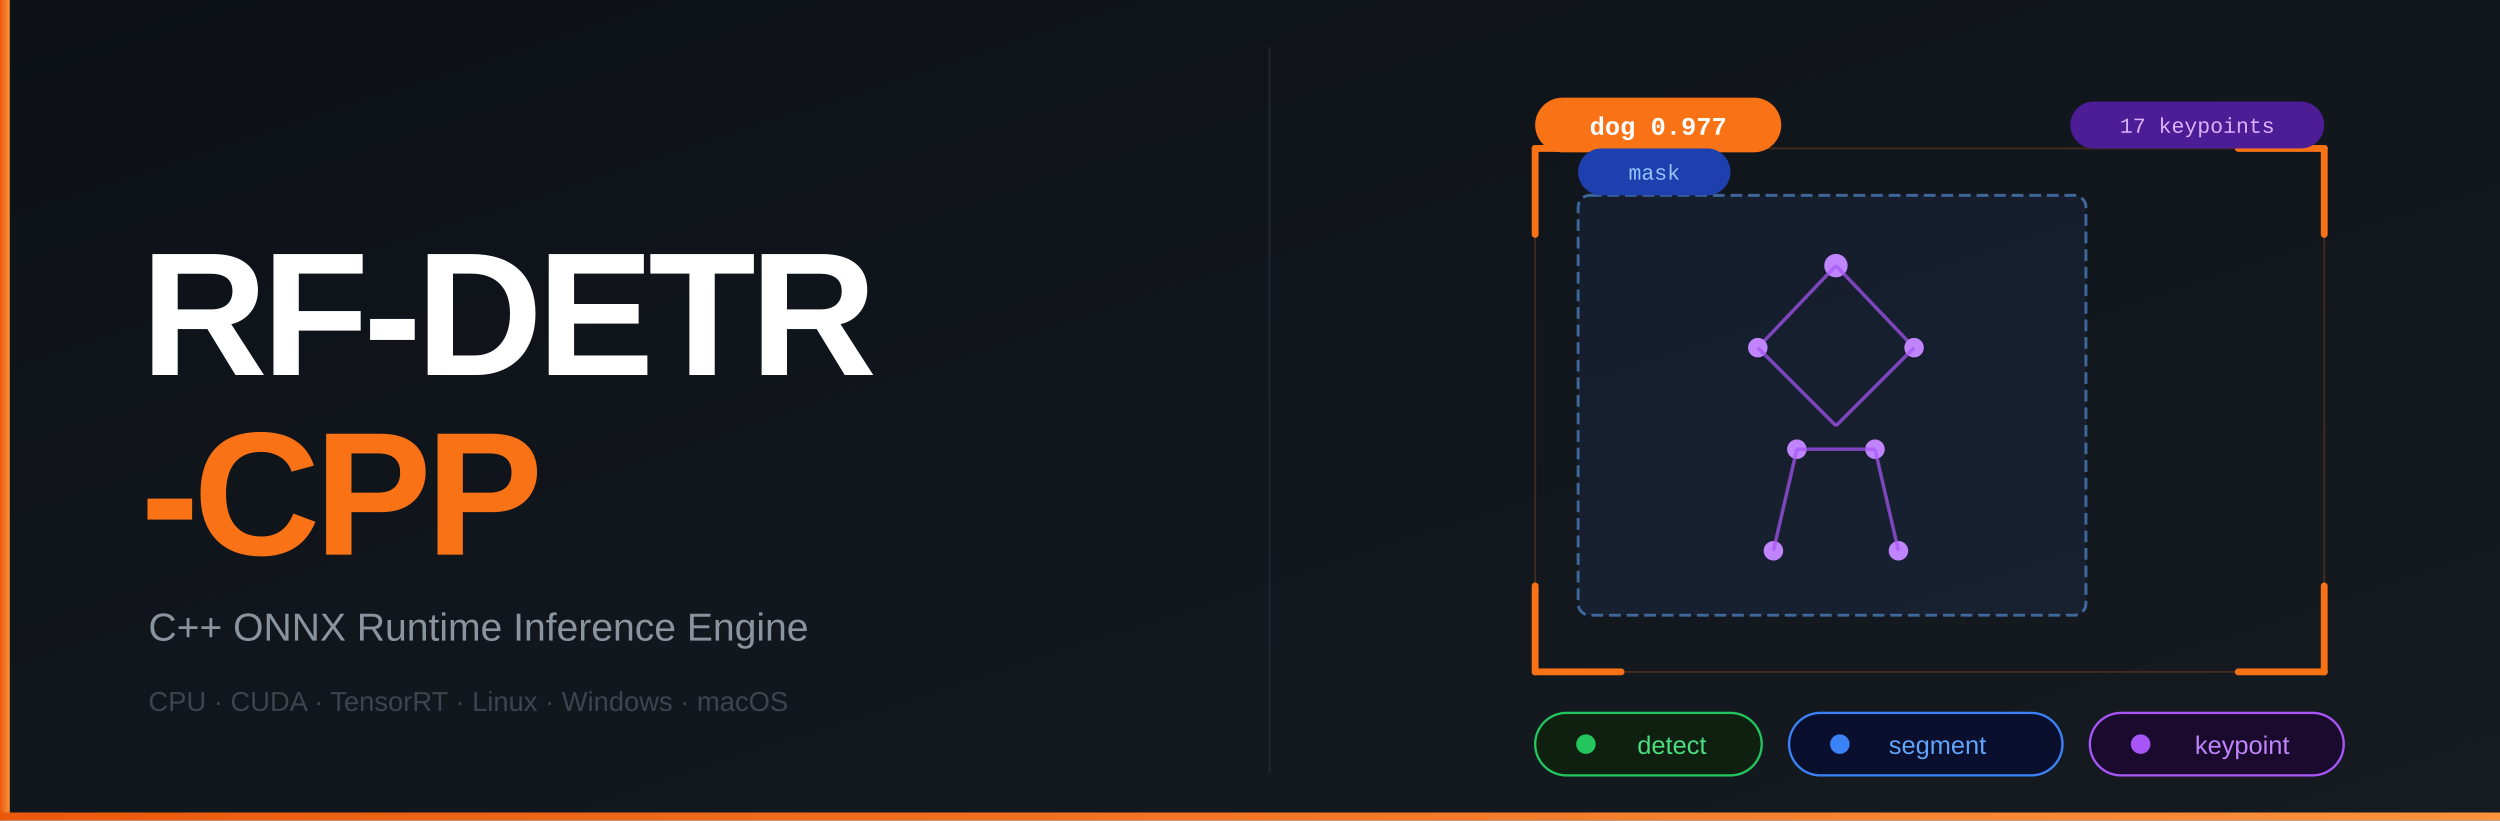
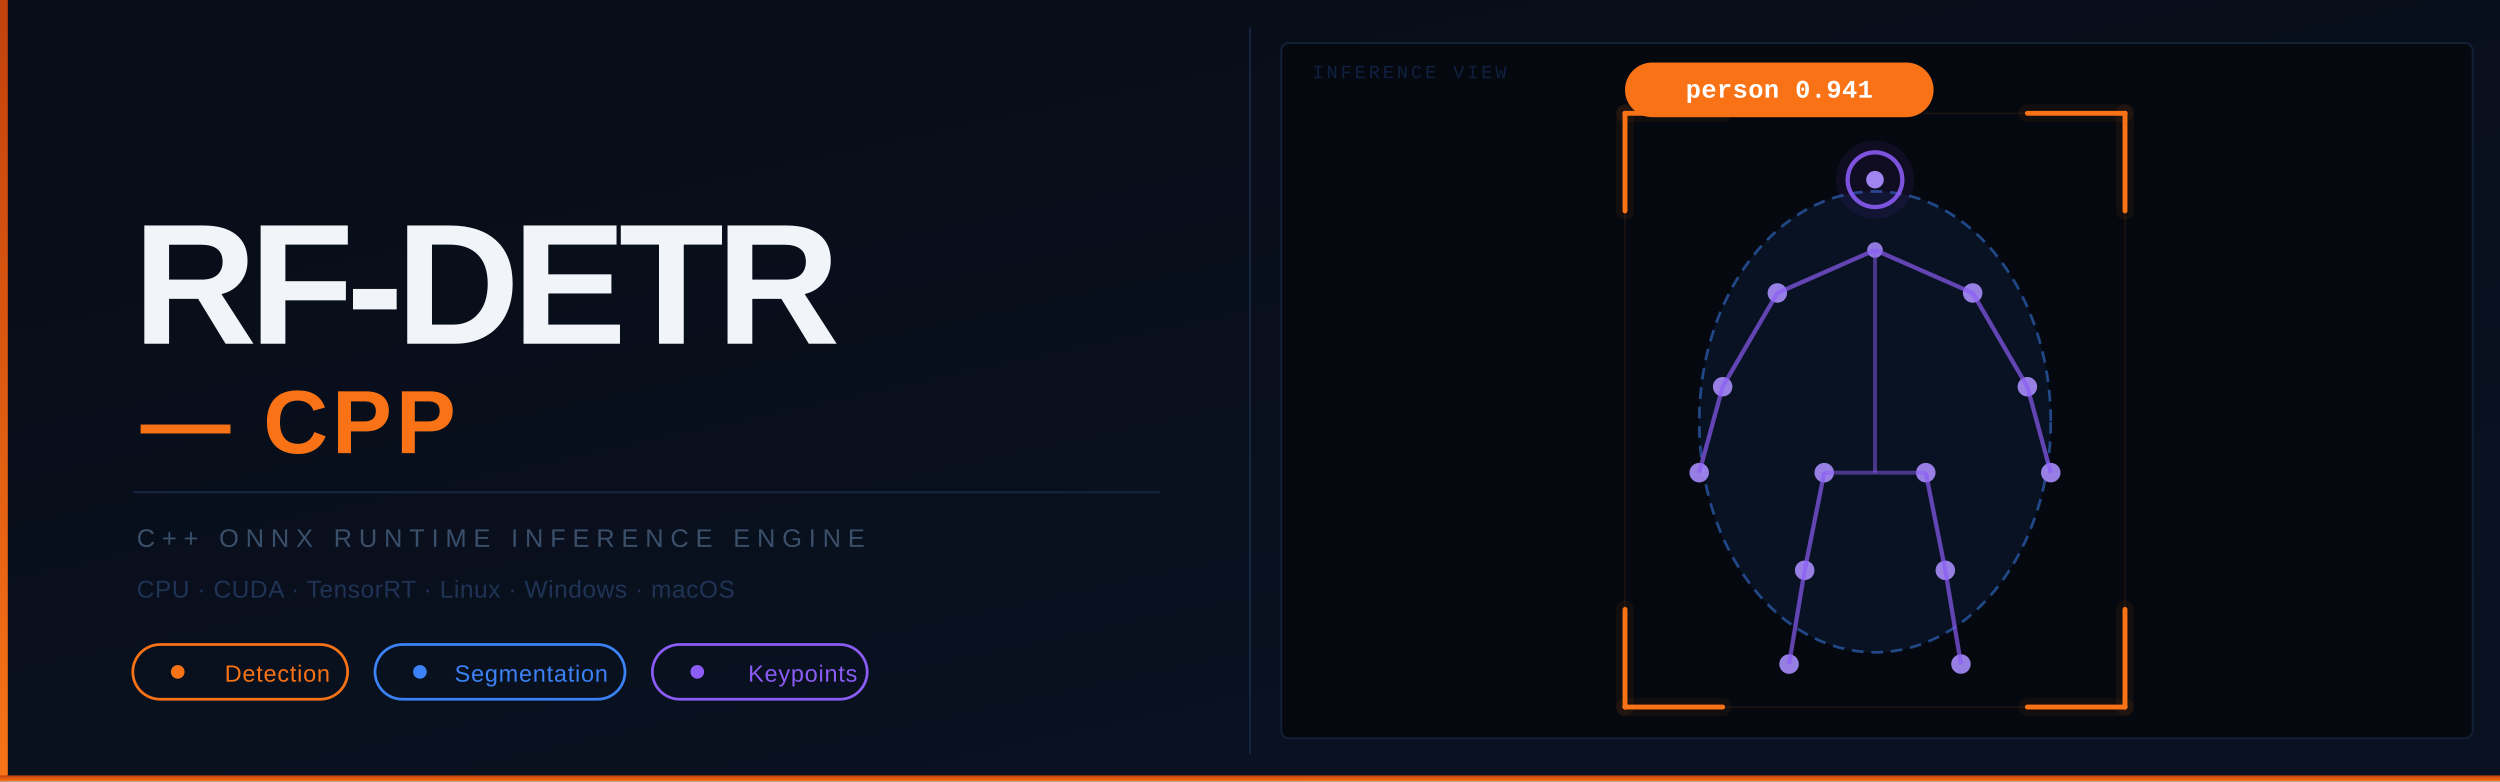
- <svg xmlns="http://www.w3.org/2000/svg" width="1280" height="420">
+ <svg xmlns="http://www.w3.org/2000/svg" width="1280" height="400">
  <defs>
-     <linearGradient id="bgGrad" x1="0%" y1="0%" x2="100%" y2="100%">
-       <stop offset="0%" stop-color="#0d1117" />
-       <stop offset="100%" stop-color="#161b22" />
+     <linearGradient id="bg" x1="0%" y1="0%" x2="70%" y2="100%">
+       <stop offset="0%" stop-color="#070c16" />
+       <stop offset="100%" stop-color="#0a1222" />
    </linearGradient>
-     <linearGradient id="orangeGrad" x1="0%" y1="0%" x2="100%" y2="0%">
-       <stop offset="0%" stop-color="#ea580c" />
-       <stop offset="100%" stop-color="#fb923c" />
+     <linearGradient id="accentV" x1="0%" y1="0%" x2="0%" y2="100%">
+       <stop offset="0%" stop-color="#c2410c" />
+       <stop offset="100%" stop-color="#f97316" />
    </linearGradient>
  </defs>
-   <rect width="1280" height="420" fill="url(#bgGrad)" />
-   <rect x="0" y="0" width="5" height="420" fill="url(#orangeGrad)" />
-   <text x="72" y="192" font-family="'Segoe UI', -apple-system, BlinkMacSystemFont, Arial, sans-serif" font-size="90" font-weight="700" letter-spacing="-3" fill="#ffffff">RF-DETR</text>
-   <text x="72" y="284" font-family="'Segoe UI', -apple-system, BlinkMacSystemFont, Arial, sans-serif" font-size="90" font-weight="700" letter-spacing="-3" fill="#f97316">-CPP</text>
-   <text x="76" y="328" font-family="'Segoe UI', Arial, sans-serif" font-size="20" fill="#8b949e">C++ ONNX Runtime Inference Engine</text>
-   <text x="76" y="364" font-family="'Segoe UI', Arial, sans-serif" font-size="14" fill="#3d444d">CPU · CUDA · TensorRT  ·  Linux · Windows · macOS</text>
-   <line x1="650" y1="24" x2="650" y2="396" stroke="#21262d" stroke-width="1" />
-   <line x1="786" y1="76" x2="830" y2="76" stroke="#f97316" stroke-width="3.5" stroke-linecap="round" />
-   <line x1="786" y1="76" x2="786" y2="120" stroke="#f97316" stroke-width="3.5" stroke-linecap="round" />
-   <line x1="1190" y1="76" x2="1146" y2="76" stroke="#f97316" stroke-width="3.5" stroke-linecap="round" />
-   <line x1="1190" y1="76" x2="1190" y2="120" stroke="#f97316" stroke-width="3.5" stroke-linecap="round" />
-   <line x1="786" y1="344" x2="830" y2="344" stroke="#f97316" stroke-width="3.5" stroke-linecap="round" />
-   <line x1="786" y1="344" x2="786" y2="300" stroke="#f97316" stroke-width="3.5" stroke-linecap="round" />
-   <line x1="1190" y1="344" x2="1146" y2="344" stroke="#f97316" stroke-width="3.5" stroke-linecap="round" />
-   <line x1="1190" y1="344" x2="1190" y2="300" stroke="#f97316" stroke-width="3.5" stroke-linecap="round" />
-   <rect x="786" y="76" width="404" height="268" rx="3" fill="none" stroke="#f97316" stroke-width="1" opacity="0.2" />
-   <rect x="786" y="50" width="126" height="28" rx="14" fill="#f97316" />
-   <text x="849" y="69" text-anchor="middle" font-family="'Courier New', Courier, monospace" font-size="13" font-weight="600" fill="#ffffff">dog  0.977</text>
-   <rect x="808" y="100" width="260" height="215" rx="6" fill="#3b82f6" opacity="0.08" />
-   <rect x="808" y="100" width="260" height="215" rx="6" fill="none" stroke="#60a5fa" stroke-width="1.5" stroke-dasharray="6 3" opacity="0.55" />
-   <rect x="808" y="76" width="78" height="24" rx="12" fill="#1e40af" />
-   <text x="847" y="92" text-anchor="middle" font-family="'Courier New', Courier, monospace" font-size="11" fill="#93c5fd">mask</text>
-   <circle cx="940" cy="136" r="6" fill="#c084fc" />
-   <line x1="940" y1="136" x2="900" y2="178" stroke="#a855f7" stroke-width="1.8" opacity="0.7" />
-   <line x1="940" y1="136" x2="980" y2="178" stroke="#a855f7" stroke-width="1.8" opacity="0.7" />
-   <circle cx="900" cy="178" r="5" fill="#c084fc" />
-   <circle cx="980" cy="178" r="5" fill="#c084fc" />
-   <line x1="900" y1="178" x2="940" y2="218" stroke="#a855f7" stroke-width="1.8" opacity="0.7" />
-   <line x1="980" y1="178" x2="940" y2="218" stroke="#a855f7" stroke-width="1.8" opacity="0.7" />
-   <circle cx="920" cy="230" r="5" fill="#c084fc" />
-   <circle cx="960" cy="230" r="5" fill="#c084fc" />
-   <line x1="920" y1="230" x2="960" y2="230" stroke="#a855f7" stroke-width="1.8" opacity="0.7" />
-   <circle cx="908" cy="282" r="5" fill="#c084fc" />
-   <circle cx="972" cy="282" r="5" fill="#c084fc" />
-   <line x1="920" y1="230" x2="908" y2="282" stroke="#a855f7" stroke-width="1.8" opacity="0.7" />
-   <line x1="960" y1="230" x2="972" y2="282" stroke="#a855f7" stroke-width="1.8" opacity="0.7" />
-   <rect x="1060" y="52" width="130" height="24" rx="12" fill="#4c1d95" />
-   <text x="1125" y="68" text-anchor="middle" font-family="'Courier New', Courier, monospace" font-size="11" fill="#d8b4fe">17 keypoints</text>
-   <rect x="786" y="365" width="116" height="32" rx="16" fill="#0f2010" stroke="#22c55e" stroke-width="1.2" />
-   <circle cx="812" cy="381" r="5" fill="#22c55e" />
-   <text x="856" y="386" text-anchor="middle" font-family="'Segoe UI', Arial, sans-serif" font-size="13" font-weight="500" fill="#4ade80">detect</text>
-   <rect x="916" y="365" width="140" height="32" rx="16" fill="#0a0f2e" stroke="#3b82f6" stroke-width="1.2" />
-   <circle cx="942" cy="381" r="5" fill="#3b82f6" />
-   <text x="992" y="386" text-anchor="middle" font-family="'Segoe UI', Arial, sans-serif" font-size="13" font-weight="500" fill="#60a5fa">segment</text>
-   <rect x="1070" y="365" width="130" height="32" rx="16" fill="#1a0a2e" stroke="#a855f7" stroke-width="1.2" />
-   <circle cx="1096" cy="381" r="5" fill="#a855f7" />
-   <text x="1148" y="386" text-anchor="middle" font-family="'Segoe UI', Arial, sans-serif" font-size="13" font-weight="500" fill="#c084fc">keypoint</text>
-   <rect x="0" y="416" width="1280" height="4" fill="url(#orangeGrad)" />
+   <rect width="1280" height="400" fill="url(#bg)" />
+   <rect x="0" y="0" width="4" height="400" fill="url(#accentV)" />
+   <text x="68" y="176" font-family="'Segoe UI', system-ui, -apple-system, BlinkMacSystemFont, Arial, sans-serif" font-size="88" font-weight="800" letter-spacing="-4" fill="#f1f5f9">RF-DETR</text>
+   <text x="72" y="232" font-family="'Segoe UI', system-ui, -apple-system, BlinkMacSystemFont, Arial, sans-serif" font-size="46" font-weight="700" letter-spacing="2" fill="#f97316">— CPP</text>
+   <line x1="68" y1="252" x2="594" y2="252" stroke="#162540" stroke-width="1" />
+   <text x="70" y="280" font-family="'Segoe UI', system-ui, Arial, sans-serif" font-size="13" font-weight="400" letter-spacing="3.5" fill="#3a4f6a">C++  ONNX  RUNTIME  INFERENCE  ENGINE</text>
+   <text x="70" y="306" font-family="'Segoe UI', system-ui, Arial, sans-serif" font-size="12.5" letter-spacing="0.3" fill="#1f3355">CPU · CUDA · TensorRT · Linux · Windows · macOS</text>
+   <rect x="68" y="330" width="110" height="28" rx="14" fill="none" stroke="#f97316" stroke-width="1.4" />
+   <circle cx="91" cy="344" r="3.5" fill="#f97316" />
+   <text x="142" y="349" text-anchor="middle" font-family="'Segoe UI', Arial, sans-serif" font-size="12" font-weight="500" letter-spacing="0.4" fill="#f97316">Detection</text>
+   <rect x="192" y="330" width="128" height="28" rx="14" fill="none" stroke="#3b82f6" stroke-width="1.4" />
+   <circle cx="215" cy="344" r="3.5" fill="#3b82f6" />
+   <text x="272" y="349" text-anchor="middle" font-family="'Segoe UI', Arial, sans-serif" font-size="12" font-weight="500" letter-spacing="0.4" fill="#3b82f6">Segmentation</text>
+   <rect x="334" y="330" width="110" height="28" rx="14" fill="none" stroke="#8b5cf6" stroke-width="1.4" />
+   <circle cx="357" cy="344" r="3.5" fill="#8b5cf6" />
+   <text x="411" y="349" text-anchor="middle" font-family="'Segoe UI', Arial, sans-serif" font-size="12" font-weight="500" letter-spacing="0.4" fill="#8b5cf6">Keypoints</text>
+   <line x1="640" y1="14" x2="640" y2="386" stroke="#162540" stroke-width="1" />
+   <rect x="656" y="22" width="610" height="356" rx="4" fill="#05090f" stroke="#112035" stroke-width="1" />
+   <text x="672" y="40" font-family="'Courier New', Courier, monospace" font-size="9.5" letter-spacing="1.5" fill="#0f2040">INFERENCE VIEW</text>
+   <ellipse cx="960" cy="216" rx="90" ry="118" fill="#1a3f7a" fill-opacity="0.18" />
+   <ellipse cx="960" cy="216" rx="90" ry="118" fill="none" stroke="#3b82f6" stroke-width="1.4" stroke-dasharray="6 4" opacity="0.5" />
+   <line x1="832" y1="58" x2="882" y2="58" stroke="#f97316" stroke-width="9" opacity="0.06" stroke-linecap="round" />
+   <line x1="832" y1="58" x2="832" y2="108" stroke="#f97316" stroke-width="9" opacity="0.06" stroke-linecap="round" />
+   <line x1="1088" y1="58" x2="1038" y2="58" stroke="#f97316" stroke-width="9" opacity="0.06" stroke-linecap="round" />
+   <line x1="1088" y1="58" x2="1088" y2="108" stroke="#f97316" stroke-width="9" opacity="0.06" stroke-linecap="round" />
+   <line x1="832" y1="362" x2="882" y2="362" stroke="#f97316" stroke-width="9" opacity="0.06" stroke-linecap="round" />
+   <line x1="832" y1="362" x2="832" y2="312" stroke="#f97316" stroke-width="9" opacity="0.06" stroke-linecap="round" />
+   <line x1="1088" y1="362" x2="1038" y2="362" stroke="#f97316" stroke-width="9" opacity="0.06" stroke-linecap="round" />
+   <line x1="1088" y1="362" x2="1088" y2="312" stroke="#f97316" stroke-width="9" opacity="0.06" stroke-linecap="round" />
+   <line x1="832" y1="58" x2="882" y2="58" stroke="#f97316" stroke-width="2.5" stroke-linecap="round" />
+   <line x1="832" y1="58" x2="832" y2="108" stroke="#f97316" stroke-width="2.5" stroke-linecap="round" />
+   <line x1="1088" y1="58" x2="1038" y2="58" stroke="#f97316" stroke-width="2.5" stroke-linecap="round" />
+   <line x1="1088" y1="58" x2="1088" y2="108" stroke="#f97316" stroke-width="2.5" stroke-linecap="round" />
+   <line x1="832" y1="362" x2="882" y2="362" stroke="#f97316" stroke-width="2.5" stroke-linecap="round" />
+   <line x1="832" y1="362" x2="832" y2="312" stroke="#f97316" stroke-width="2.5" stroke-linecap="round" />
+   <line x1="1088" y1="362" x2="1038" y2="362" stroke="#f97316" stroke-width="2.5" stroke-linecap="round" />
+   <line x1="1088" y1="362" x2="1088" y2="312" stroke="#f97316" stroke-width="2.5" stroke-linecap="round" />
+   <rect x="832" y="58" width="256" height="304" rx="2" fill="none" stroke="#f97316" stroke-width="0.7" opacity="0.10" />
+   <rect x="832" y="32" width="158" height="28" rx="14" fill="#f97316" />
+   <text x="911" y="50" text-anchor="middle" font-family="'Courier New', Courier, monospace" font-size="13" font-weight="700" letter-spacing="0.2" fill="#fff">person  0.941</text>
+   <circle cx="960" cy="92" r="20" fill="#7c3aed" opacity="0.09" />
+   <circle cx="960" cy="92" r="14" fill="none" stroke="#8b5cf6" stroke-width="2.2" opacity="0.88" />
+   <circle cx="960" cy="92" r="4.5" fill="#a78bfa" opacity="0.95" />
+   <circle cx="960" cy="128" r="4" fill="#a78bfa" opacity="0.85" />
+   <circle cx="910" cy="150" r="5" fill="#a78bfa" opacity="0.9" />
+   <circle cx="1010" cy="150" r="5" fill="#a78bfa" opacity="0.9" />
+   <line x1="960" y1="128" x2="910" y2="150" stroke="#8b5cf6" stroke-width="2.2" opacity="0.68" />
+   <line x1="960" y1="128" x2="1010" y2="150" stroke="#8b5cf6" stroke-width="2.2" opacity="0.68" />
+   <circle cx="882" cy="198" r="5" fill="#a78bfa" opacity="0.9" />
+   <circle cx="1038" cy="198" r="5" fill="#a78bfa" opacity="0.9" />
+   <line x1="910" y1="150" x2="882" y2="198" stroke="#8b5cf6" stroke-width="2.2" opacity="0.68" />
+   <line x1="1010" y1="150" x2="1038" y2="198" stroke="#8b5cf6" stroke-width="2.2" opacity="0.68" />
+   <circle cx="870" cy="242" r="5" fill="#a78bfa" opacity="0.9" />
+   <circle cx="1050" cy="242" r="5" fill="#a78bfa" opacity="0.9" />
+   <line x1="882" y1="198" x2="870" y2="242" stroke="#8b5cf6" stroke-width="2.2" opacity="0.68" />
+   <line x1="1038" y1="198" x2="1050" y2="242" stroke="#8b5cf6" stroke-width="2.2" opacity="0.68" />
+   <line x1="960" y1="128" x2="960" y2="242" stroke="#8b5cf6" stroke-width="2" opacity="0.50" />
+   <circle cx="934" cy="242" r="5" fill="#a78bfa" opacity="0.9" />
+   <circle cx="986" cy="242" r="5" fill="#a78bfa" opacity="0.9" />
+   <line x1="934" y1="242" x2="986" y2="242" stroke="#8b5cf6" stroke-width="2" opacity="0.50" />
+   <circle cx="924" cy="292" r="5" fill="#a78bfa" opacity="0.9" />
+   <circle cx="996" cy="292" r="5" fill="#a78bfa" opacity="0.9" />
+   <line x1="934" y1="242" x2="924" y2="292" stroke="#8b5cf6" stroke-width="2.2" opacity="0.68" />
+   <line x1="986" y1="242" x2="996" y2="292" stroke="#8b5cf6" stroke-width="2.2" opacity="0.68" />
+   <circle cx="916" cy="340" r="5" fill="#a78bfa" opacity="0.9" />
+   <circle cx="1004" cy="340" r="5" fill="#a78bfa" opacity="0.9" />
+   <line x1="924" y1="292" x2="916" y2="340" stroke="#8b5cf6" stroke-width="2.2" opacity="0.68" />
+   <line x1="996" y1="292" x2="1004" y2="340" stroke="#8b5cf6" stroke-width="2.2" opacity="0.68" />
+   <rect x="0" y="397" width="1280" height="3" fill="url(#accentV)" />
</svg>
